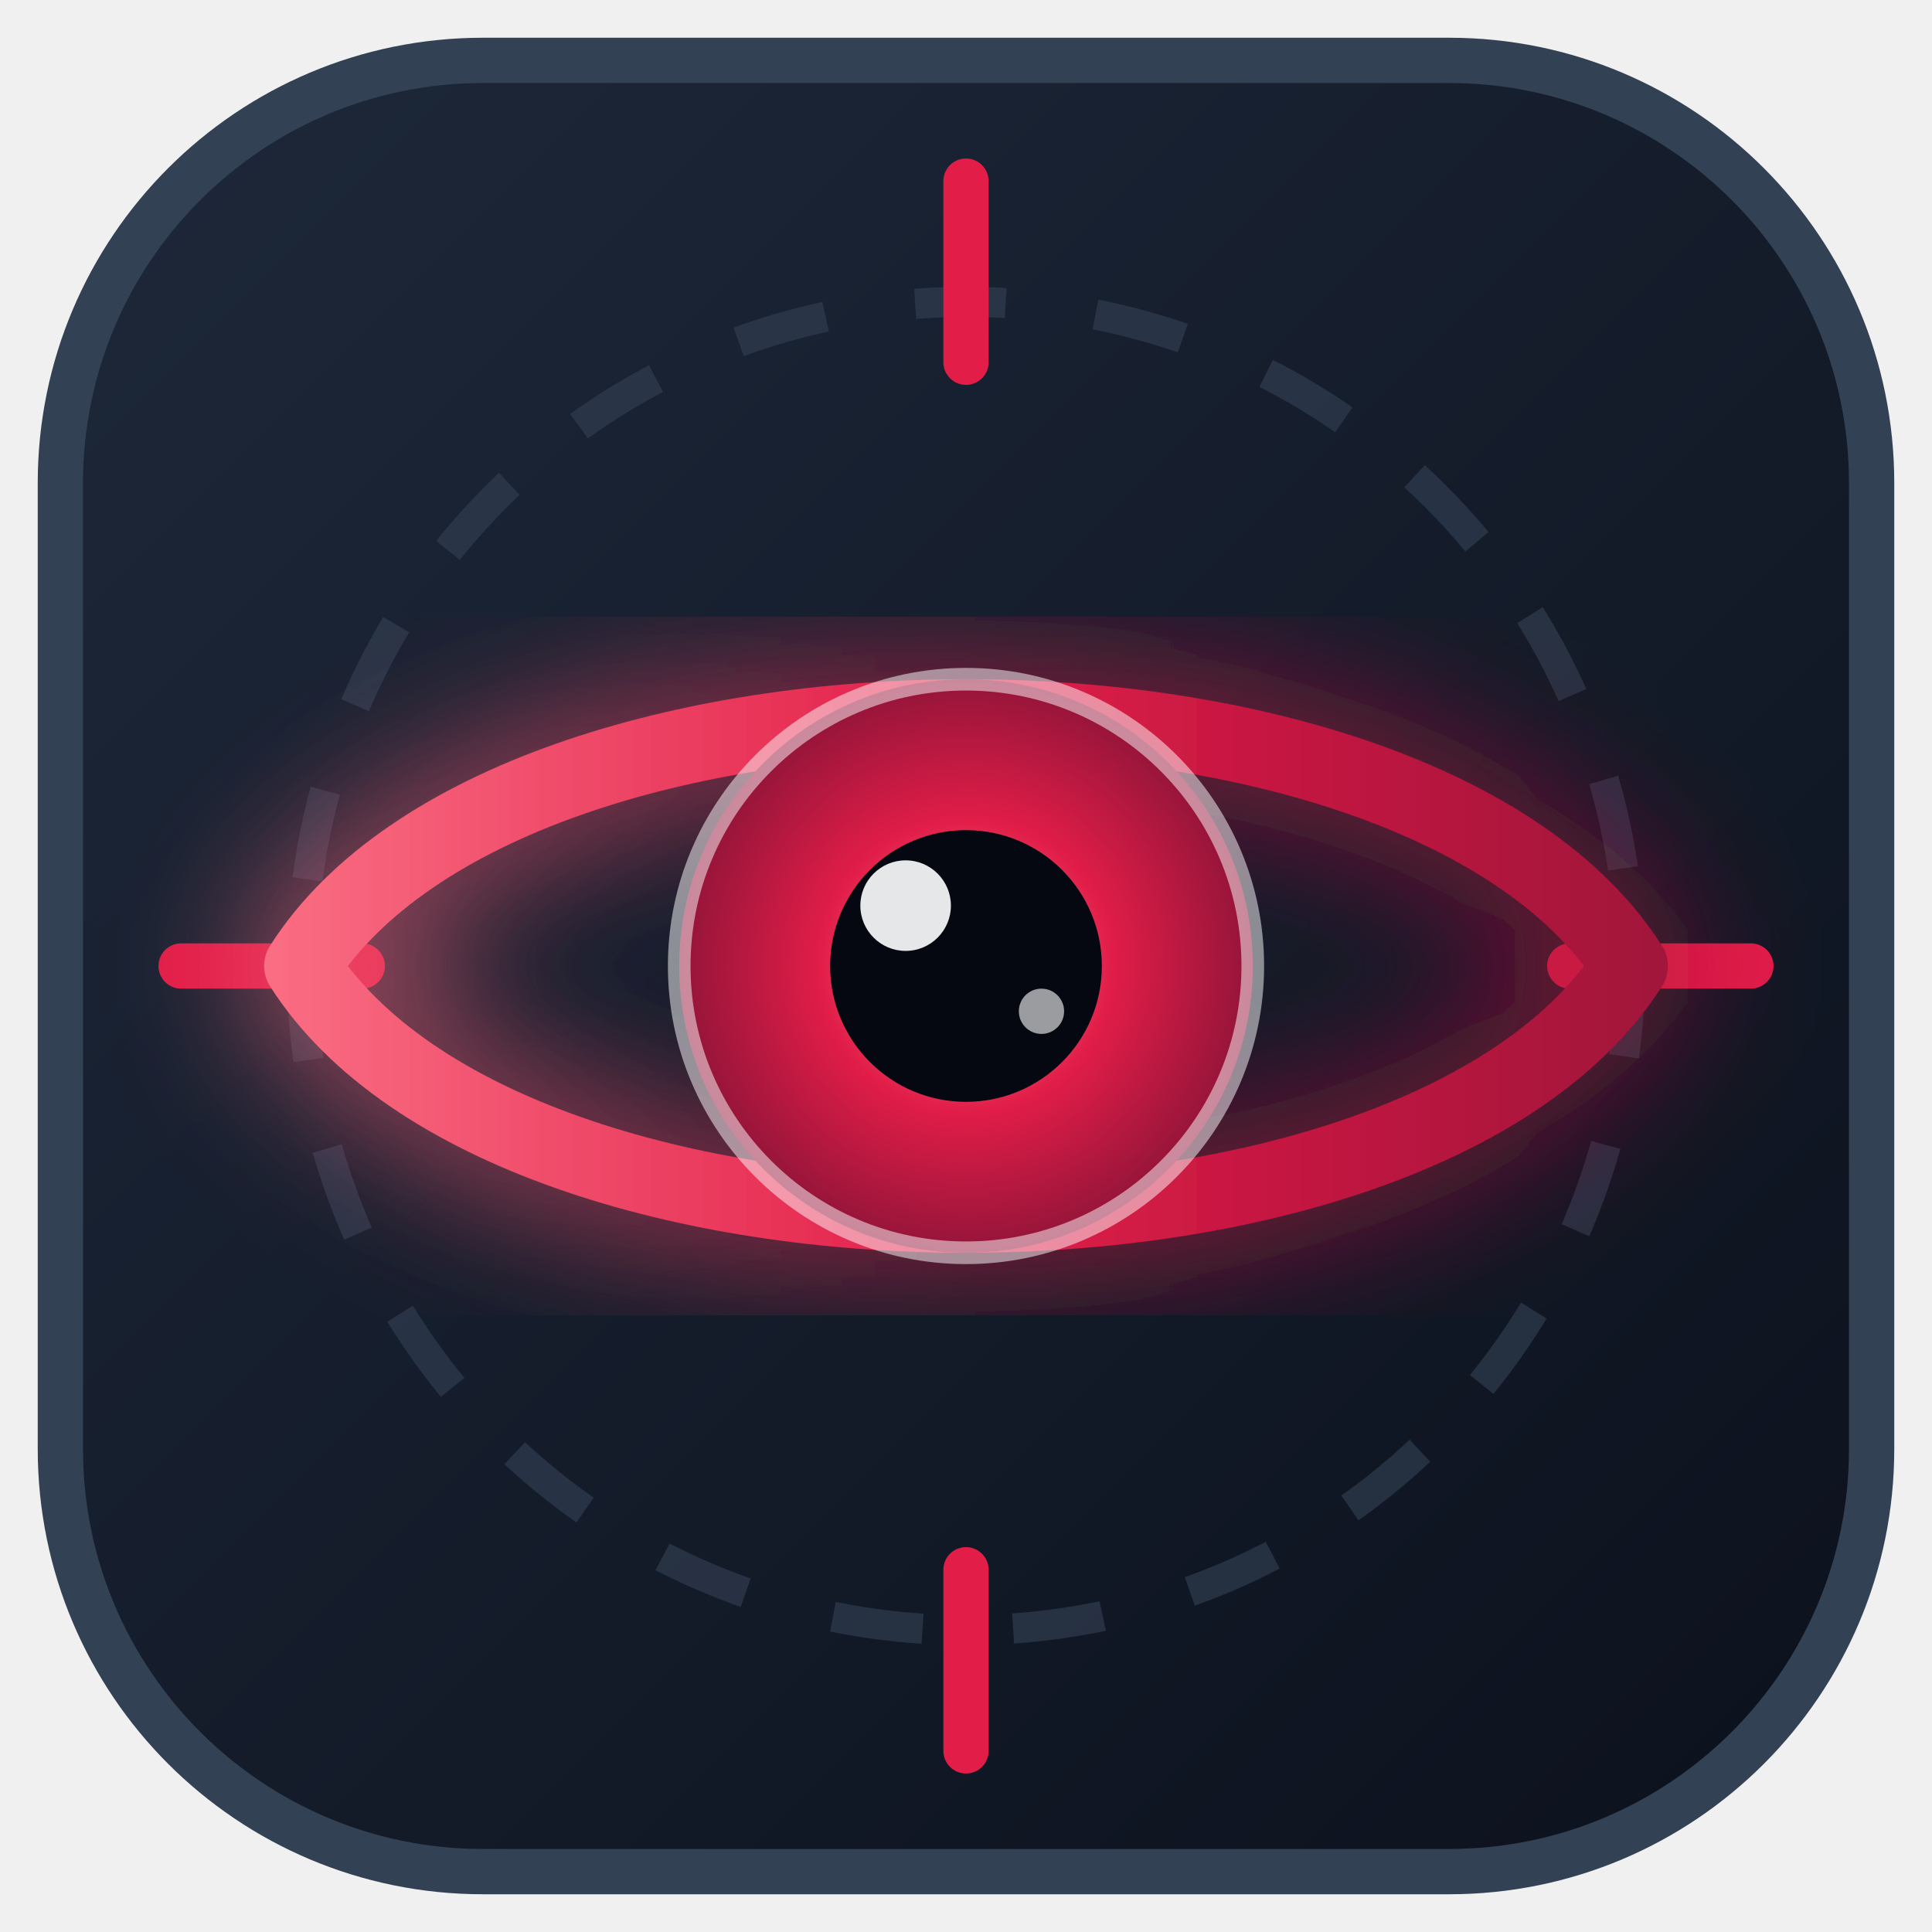
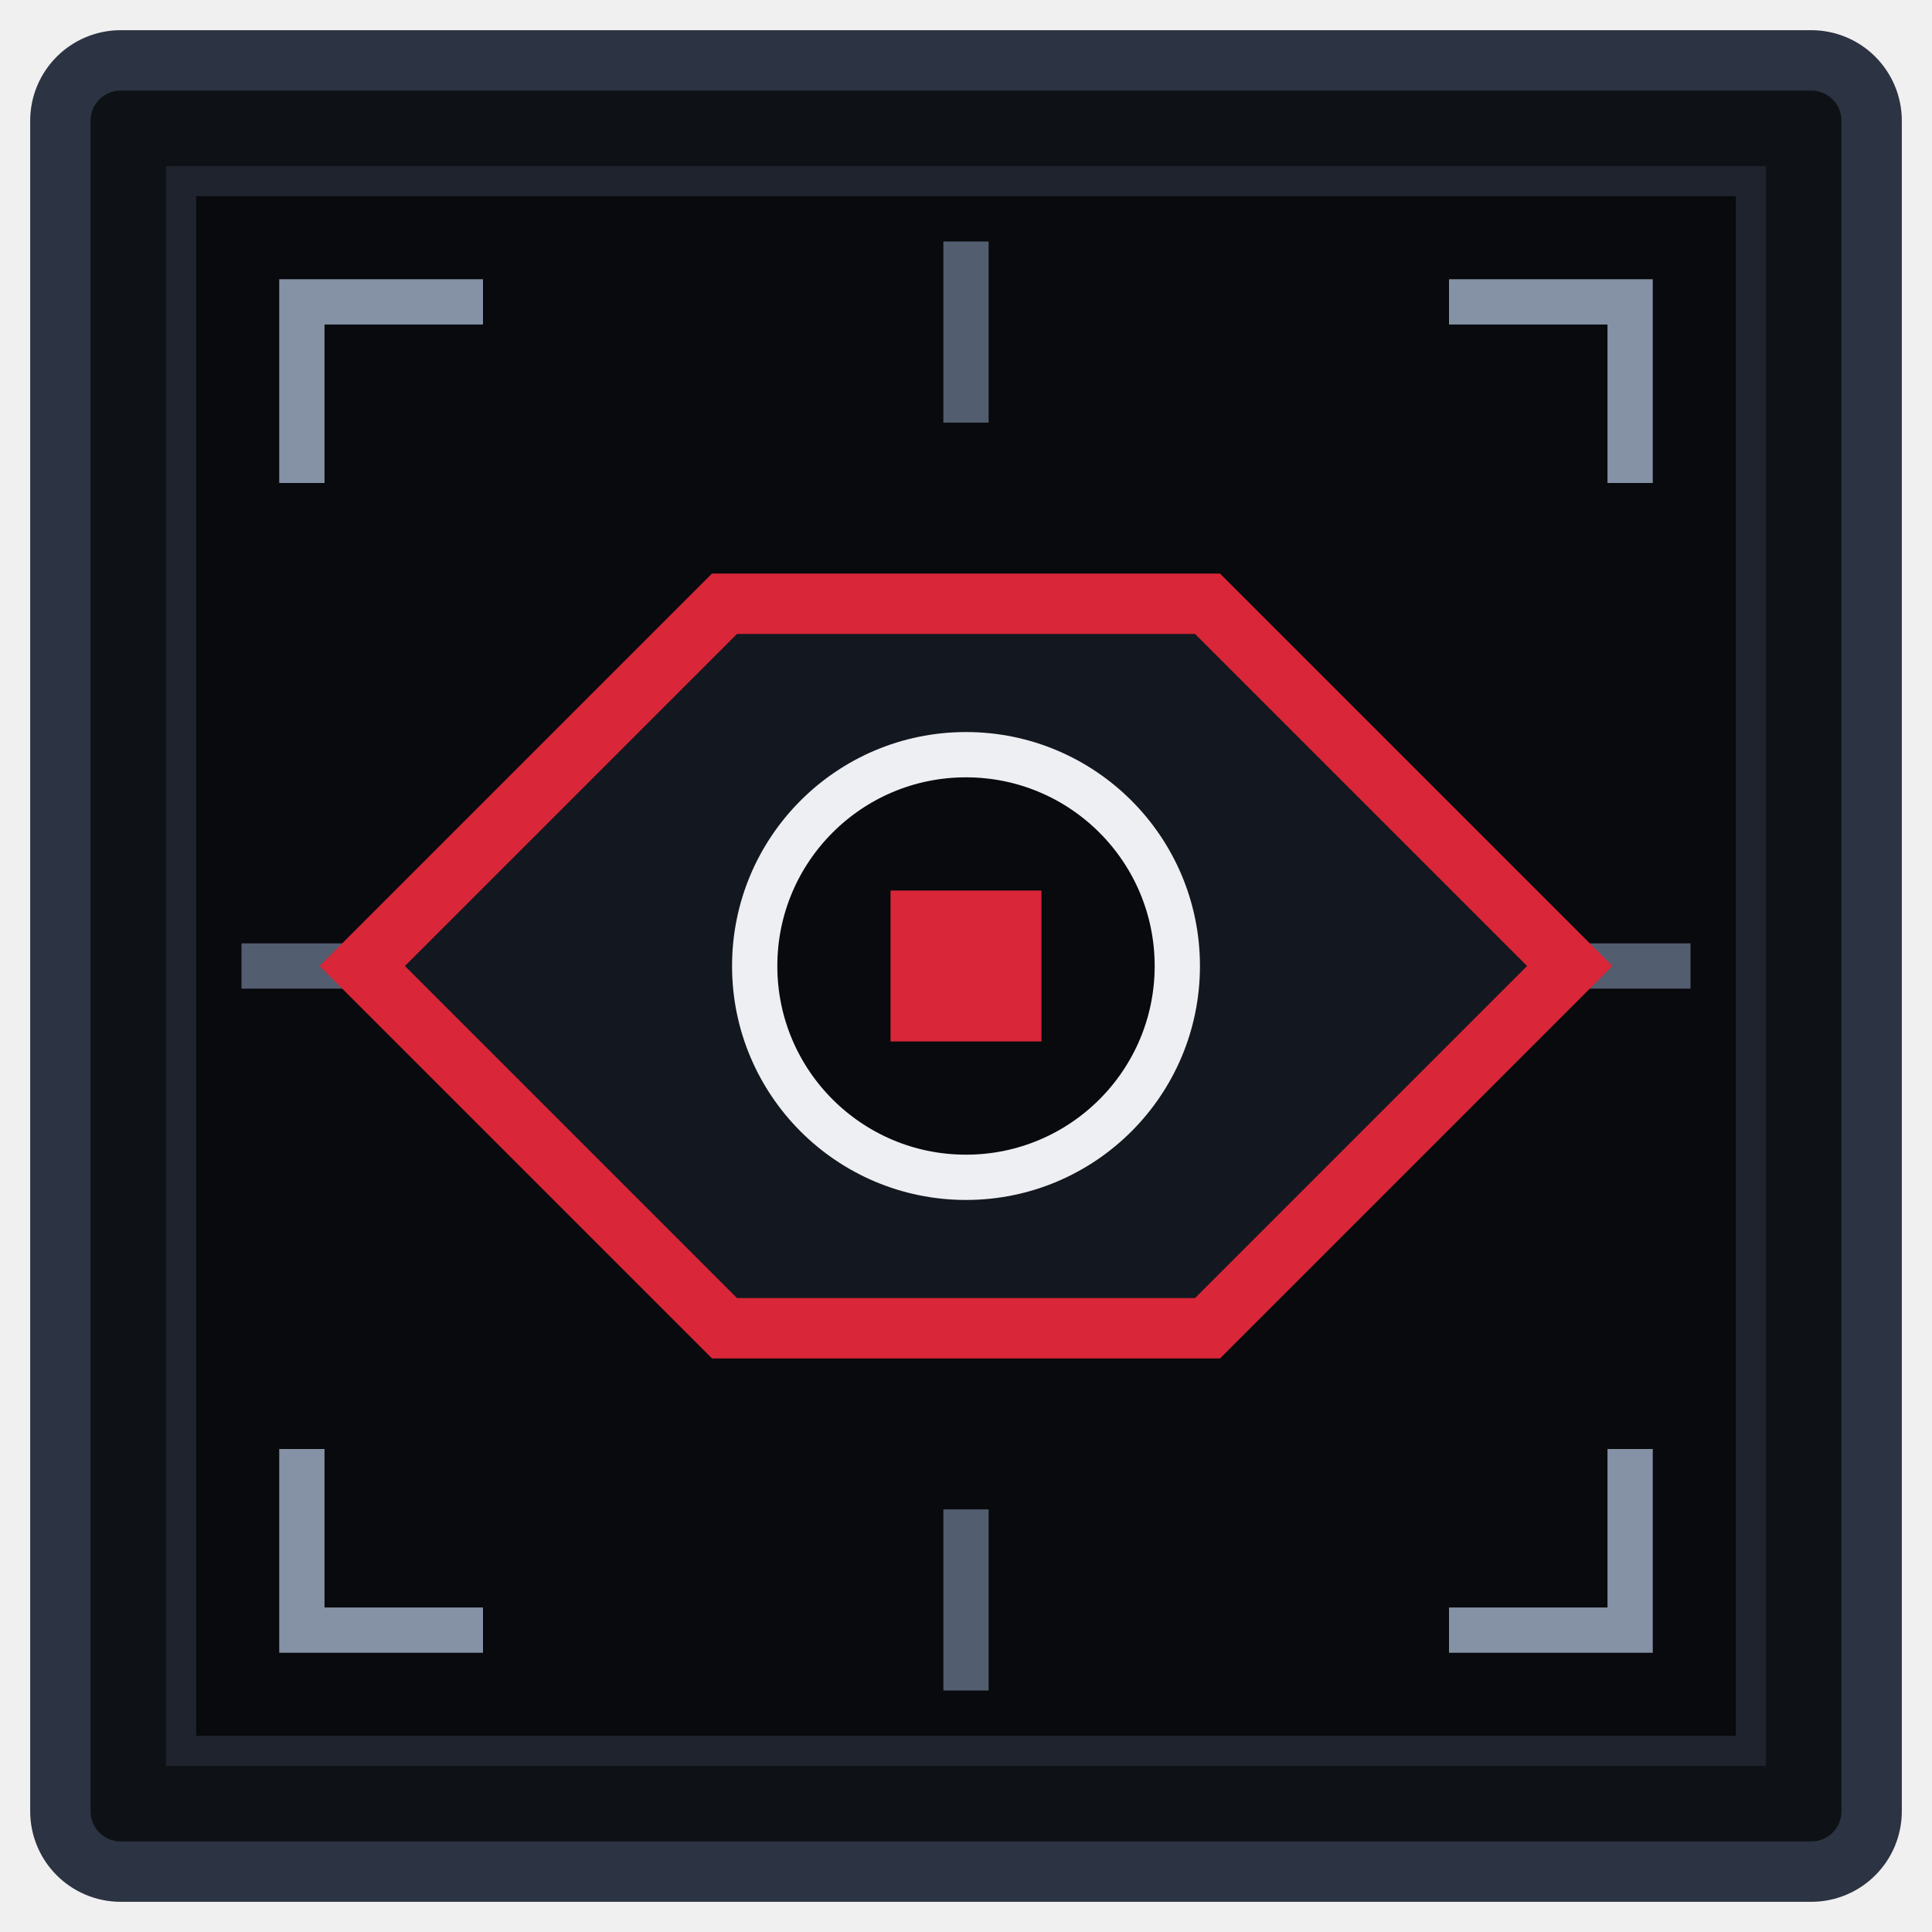
<svg xmlns="http://www.w3.org/2000/svg" viewBox="0 0 64 64" fill="none">
-   <defs>
-     <linearGradient id="shieldGrad" x1="0" y1="0" x2="64" y2="64" gradientUnits="userSpaceOnUse">
-       <stop offset="0%" stop-color="#1e293b" />
-       <stop offset="100%" stop-color="#0b101b" />
-     </linearGradient>
-     <linearGradient id="eyeGrad" x1="8" y1="32" x2="56" y2="32" gradientUnits="userSpaceOnUse">
-       <stop offset="0%" stop-color="#fb7185" />
-       <stop offset="50%" stop-color="#e11d48" />
-       <stop offset="100%" stop-color="#9f1239" />
-     </linearGradient>
-     <radialGradient id="irisGrad" cx="32" cy="32" r="12" gradientUnits="userSpaceOnUse">
-       <stop offset="0%" stop-color="#fda4af" />
-       <stop offset="40%" stop-color="#e11d48" />
-       <stop offset="85%" stop-color="#881337" />
-       <stop offset="100%" stop-color="#4c0519" />
-     </radialGradient>
-     <filter id="glow" x="-20%" y="-20%" width="140%" height="140%">
-       <feGaussianBlur stdDeviation="2.5" result="blur" />
-       <feComposite in="SourceGraphic" in2="blur" operator="over" />
-     </filter>
-   </defs>
-   <rect x="2" y="2" width="60" height="60" rx="14" fill="url(#shieldGrad)" stroke="#334155" stroke-width="1.5" />
-   <circle cx="32" cy="32" r="22" stroke="#334155" stroke-width="1" stroke-dasharray="3 3" opacity="0.6" />
-   <line x1="32" y1="6" x2="32" y2="12" stroke="#e11d48" stroke-width="1.5" stroke-linecap="round" />
-   <line x1="32" y1="52" x2="32" y2="58" stroke="#e11d48" stroke-width="1.5" stroke-linecap="round" />
-   <line x1="6" y1="32" x2="12" y2="32" stroke="#e11d48" stroke-width="1.5" stroke-linecap="round" />
-   <line x1="52" y1="32" x2="58" y2="32" stroke="#e11d48" stroke-width="1.5" stroke-linecap="round" />
-   <path d="M10 32C17 21 47 21 54 32C47 43 17 43 10 32Z" stroke="url(#eyeGrad)" stroke-width="2.5" stroke-linejoin="round" filter="url(#glow)" />
-   <circle cx="32" cy="32" r="9.5" fill="url(#irisGrad)" stroke="#ffffff" stroke-width="0.75" stroke-opacity="0.5" />
-   <circle cx="32" cy="32" r="4.5" fill="#050811" />
-   <circle cx="30" cy="30" r="1.5" fill="#ffffff" opacity="0.9" />
-   <circle cx="34.5" cy="33.5" r="0.75" fill="#ffffff" opacity="0.6" />
+   <rect x="2" y="2" width="60" height="60" rx="2" fill="#0e1116" stroke="#2c3342" stroke-width="2" />
+   <rect x="6" y="6" width="52" height="52" fill="#080a0d" stroke="#1e232d" stroke-width="1" />
+   <path d="M10 16V10H16" stroke="#8592a6" stroke-width="1.5" />
+   <path d="M54 16V10H48" stroke="#8592a6" stroke-width="1.5" />
+   <path d="M10 48V54H16" stroke="#8592a6" stroke-width="1.5" />
+   <path d="M54 48V54H48" stroke="#8592a6" stroke-width="1.5" />
+   <line x1="32" y1="8" x2="32" y2="14" stroke="#525d70" stroke-width="1.5" />
+   <line x1="32" y1="50" x2="32" y2="56" stroke="#525d70" stroke-width="1.5" />
+   <line x1="8" y1="32" x2="14" y2="32" stroke="#525d70" stroke-width="1.5" />
+   <line x1="50" y1="32" x2="56" y2="32" stroke="#525d70" stroke-width="1.5" />
+   <polygon points="12,32 24,20 40,20 52,32 40,44 24,44" fill="#13171f" stroke="#d92638" stroke-width="2" />
+   <circle cx="32" cy="32" r="7" fill="#080a0d" stroke="#edeff2" stroke-width="1.5" />
+   <rect x="29.5" y="29.5" width="5" height="5" fill="#d92638" />
</svg>
